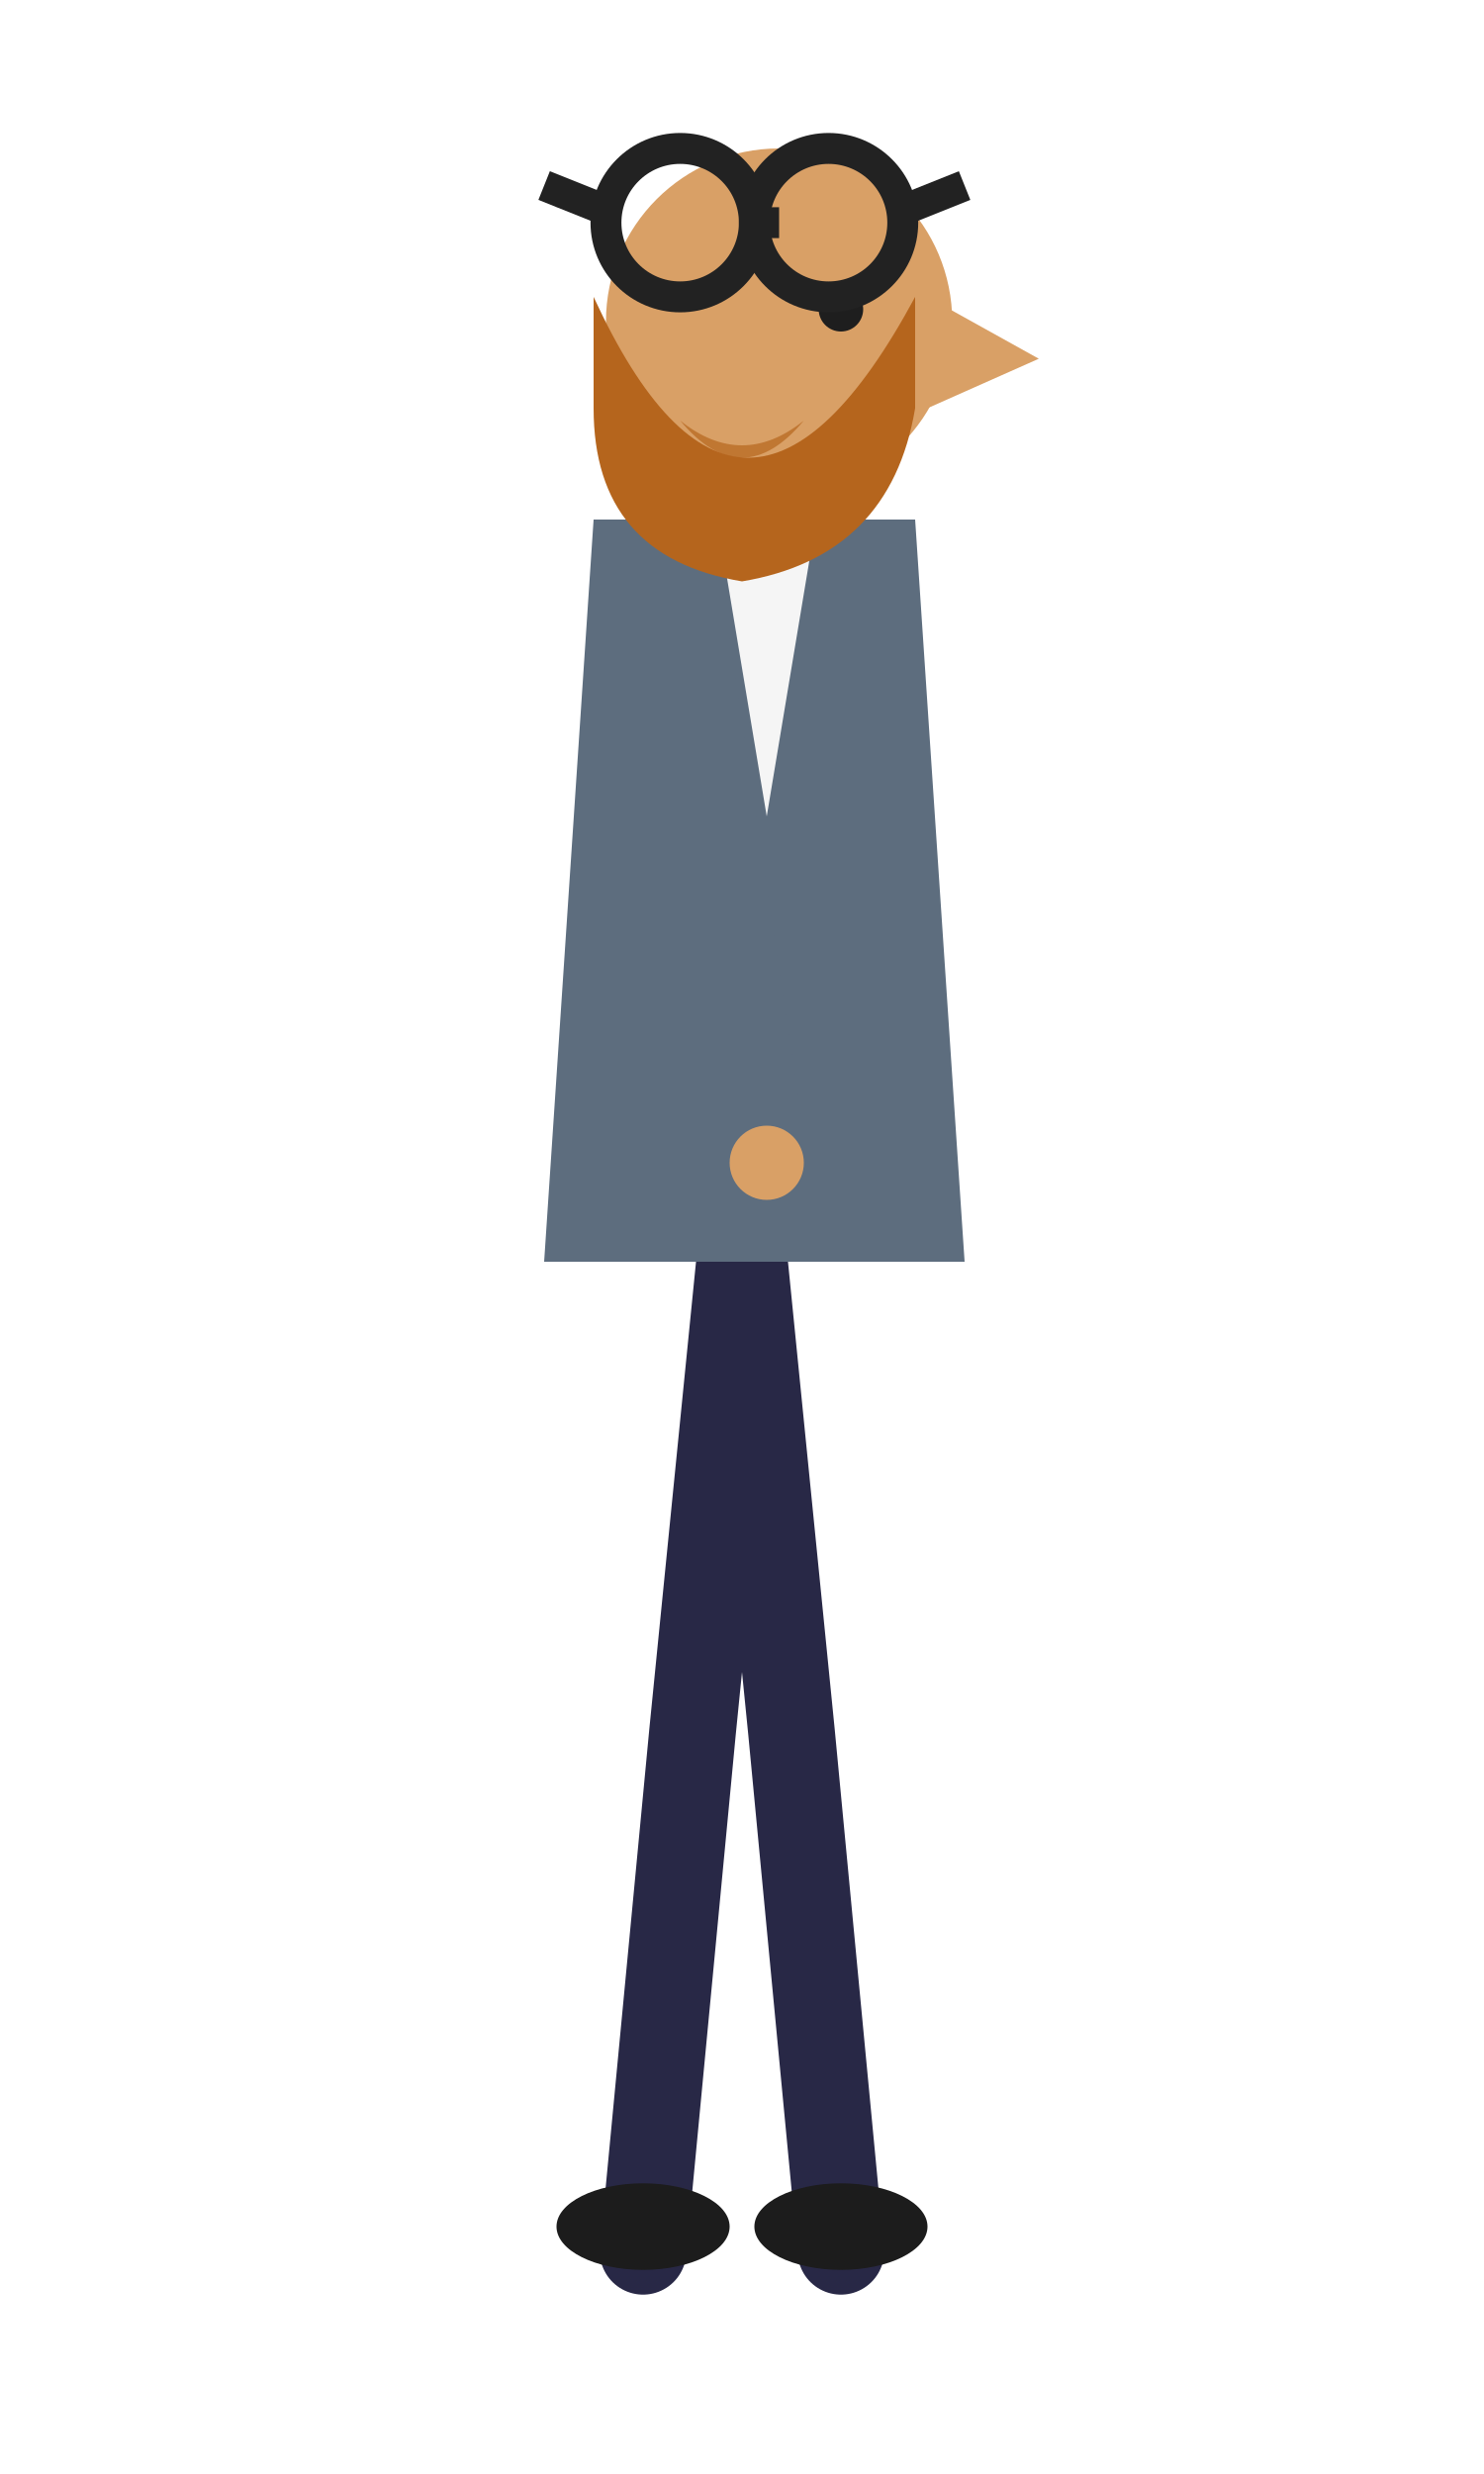
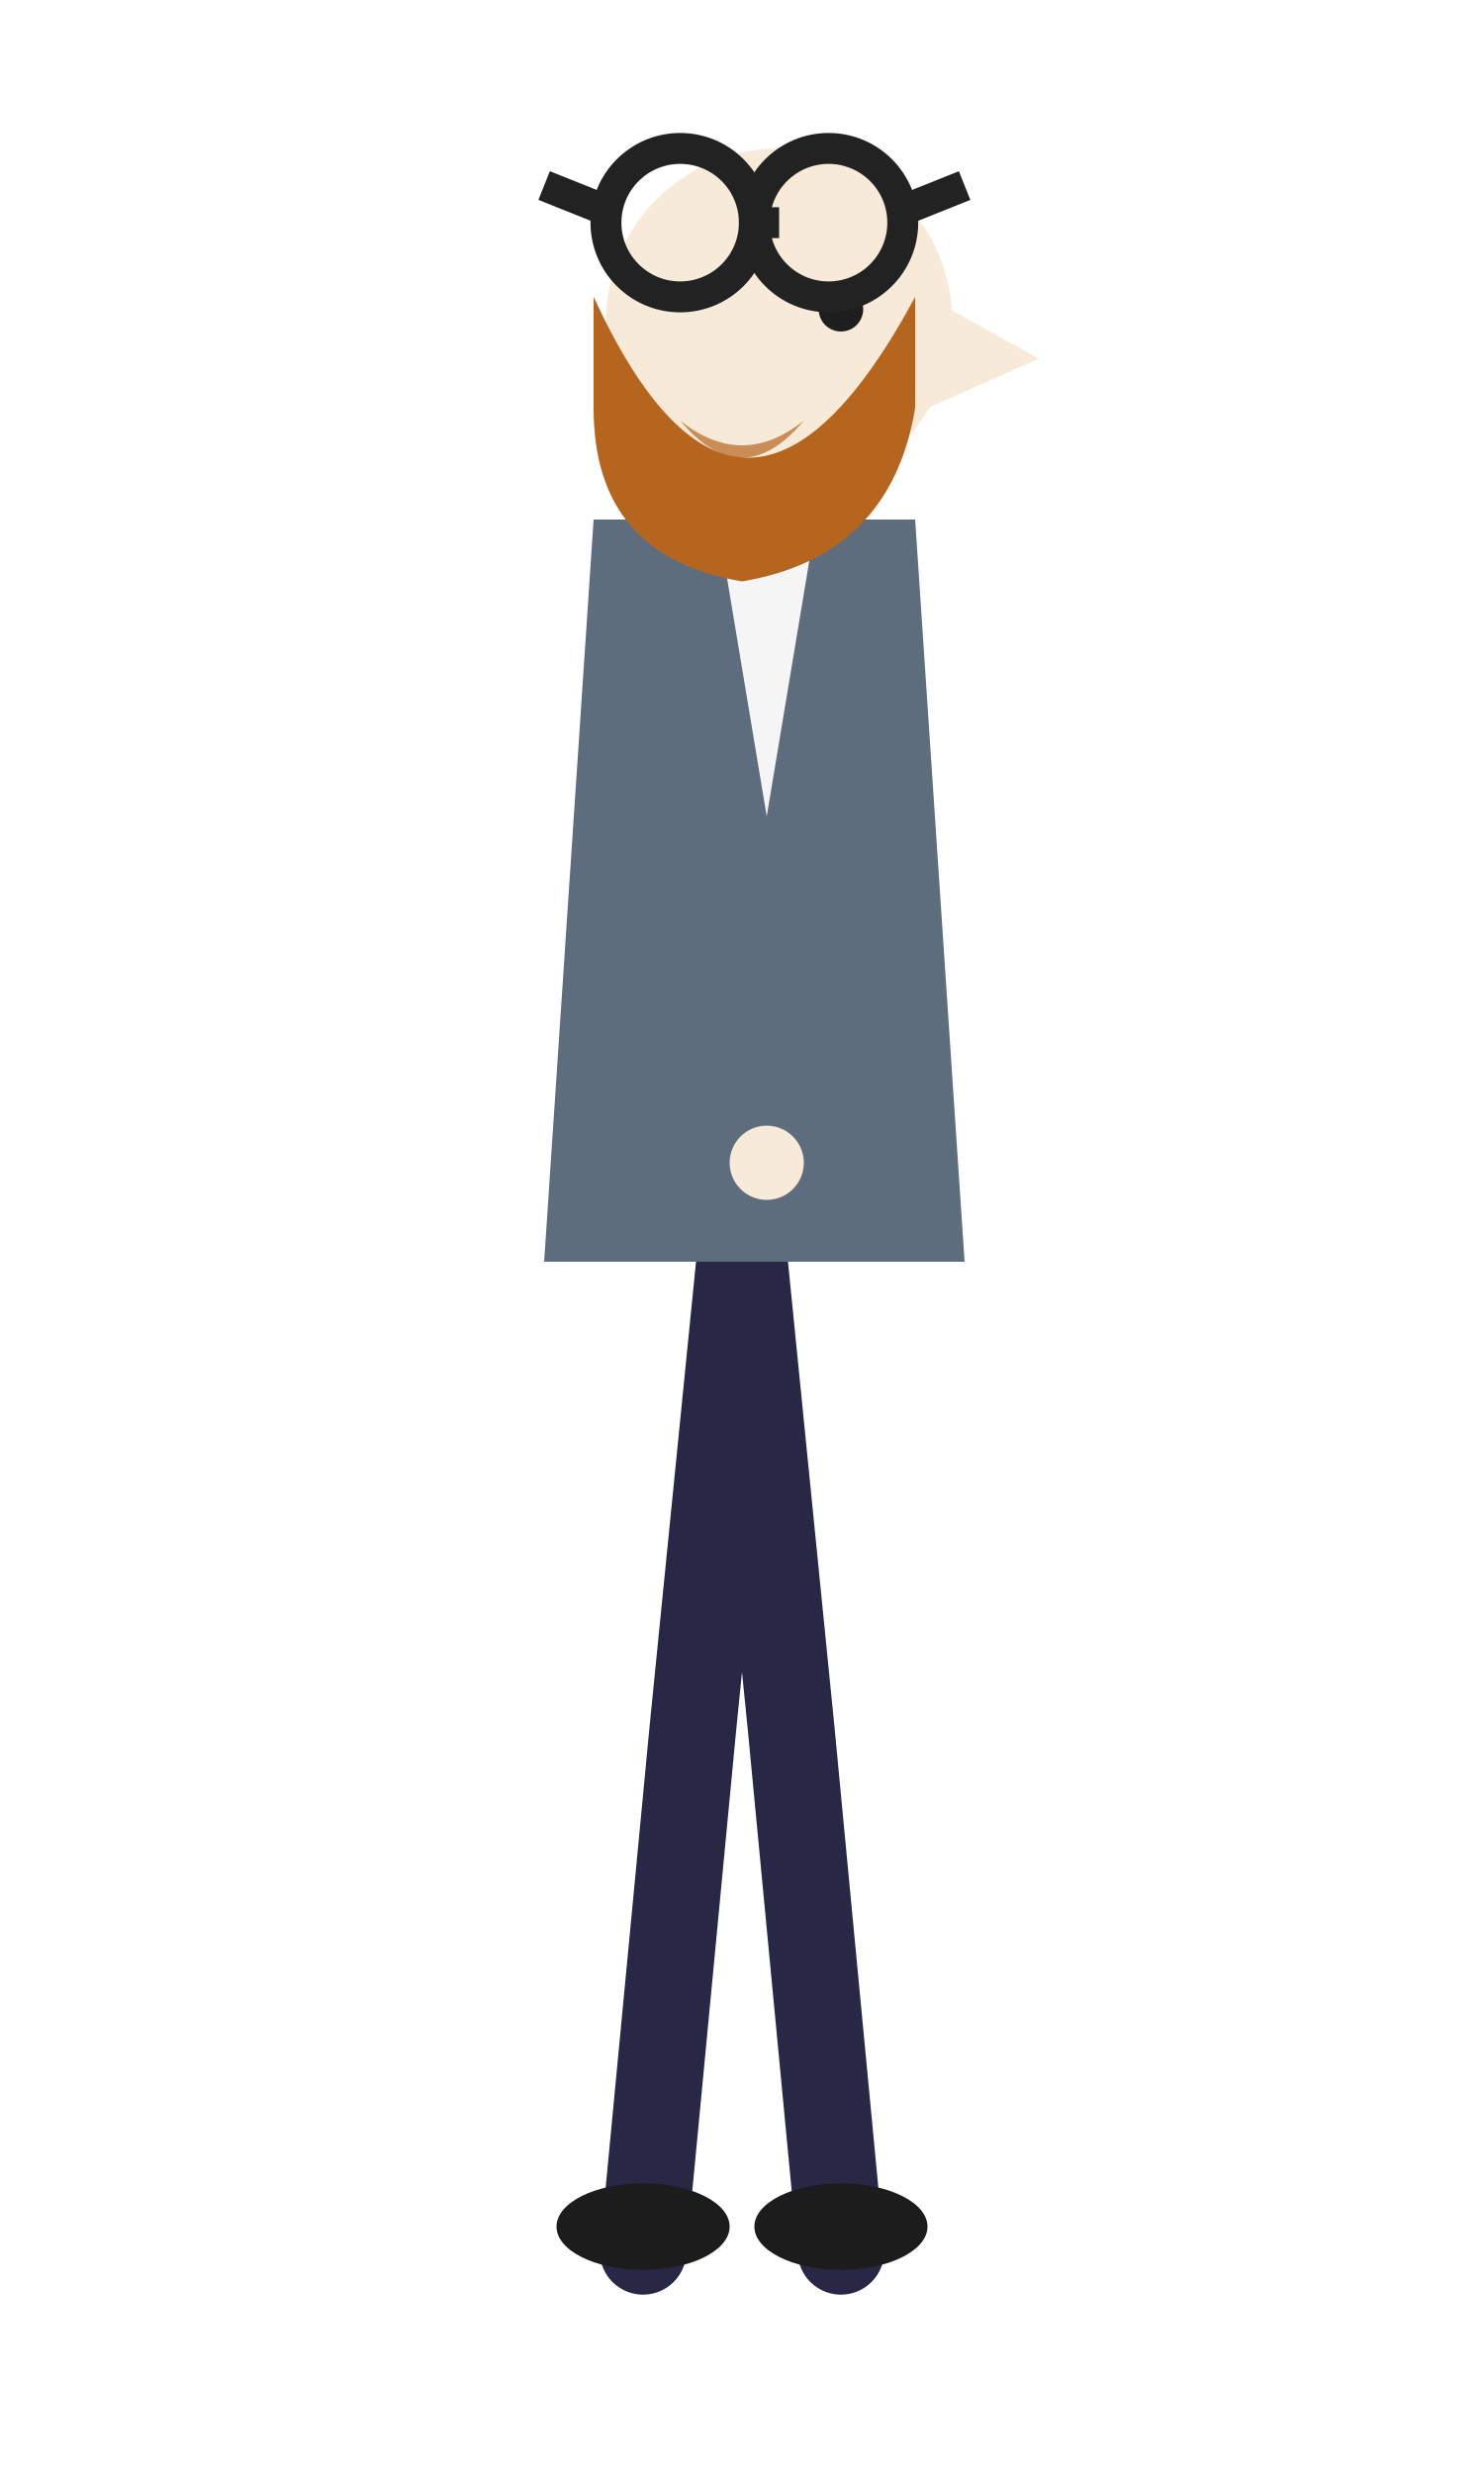
<svg xmlns="http://www.w3.org/2000/svg" viewBox="0 0 120 200" width="120" height="200">
  <g stroke="#282846" stroke-width="7" stroke-linecap="round" fill="none" stroke-linejoin="round">
    <path d="M60 100 L64 140 L68 182 M60 100 L56 140 L52 182" />
  </g>
  <ellipse cx="68" cy="180" rx="7" ry="3.5" fill="#1c1c1c" />
  <ellipse cx="52" cy="180" rx="7" ry="3.5" fill="#1c1c1c" />
  <path d="M48 42 L74 42 L78 102 L44 102 Z" fill="#5d6d7e" />
  <path d="M58 42 L66 42 L62 66 Z" fill="#f5f5f5" />
  <g stroke="#5d6d7e" stroke-width="6" stroke-linecap="round" fill="none">
    <path d="M56 52 L62 92" />
  </g>
-   <circle cx="62" cy="94" r="3" fill="#d9a066" />
-   <circle cx="63" cy="26" r="14" fill="#d9a066" />
-   <path d="M75 24 L84 29 L75 33 Z" fill="#d9a066" />
+   <circle cx="62" cy="94" r="3" fill="#f7ead9" />
+   <circle cx="63" cy="26" r="14" fill="#f7ead9" />
+   <path d="M75 24 L84 29 L75 33 Z" fill="#f7ead9" />
  <path d="" fill="#b5651d" />
  <circle cx="68" cy="25" r="1.8" fill="#1e1e1e" />
  <g stroke="#222" stroke-width="2.5" fill="none">
    <circle cx="55" cy="18" r="6" />
    <circle cx="67" cy="18" r="6" />
    <path d="M61 18 L63 18 M49 17 L44 15 M73 17 L78 15" />
  </g>
  <path d="M48 24 Q60 50 74 24 L74 33 Q72 45 60 47 Q48 45 48 33 Z" fill="#b5651d" />
  <path d="M55 34 Q60 38 65 34 Q60 40 55 34 Z" fill="#b5651d" opacity="0.7" />
</svg>
